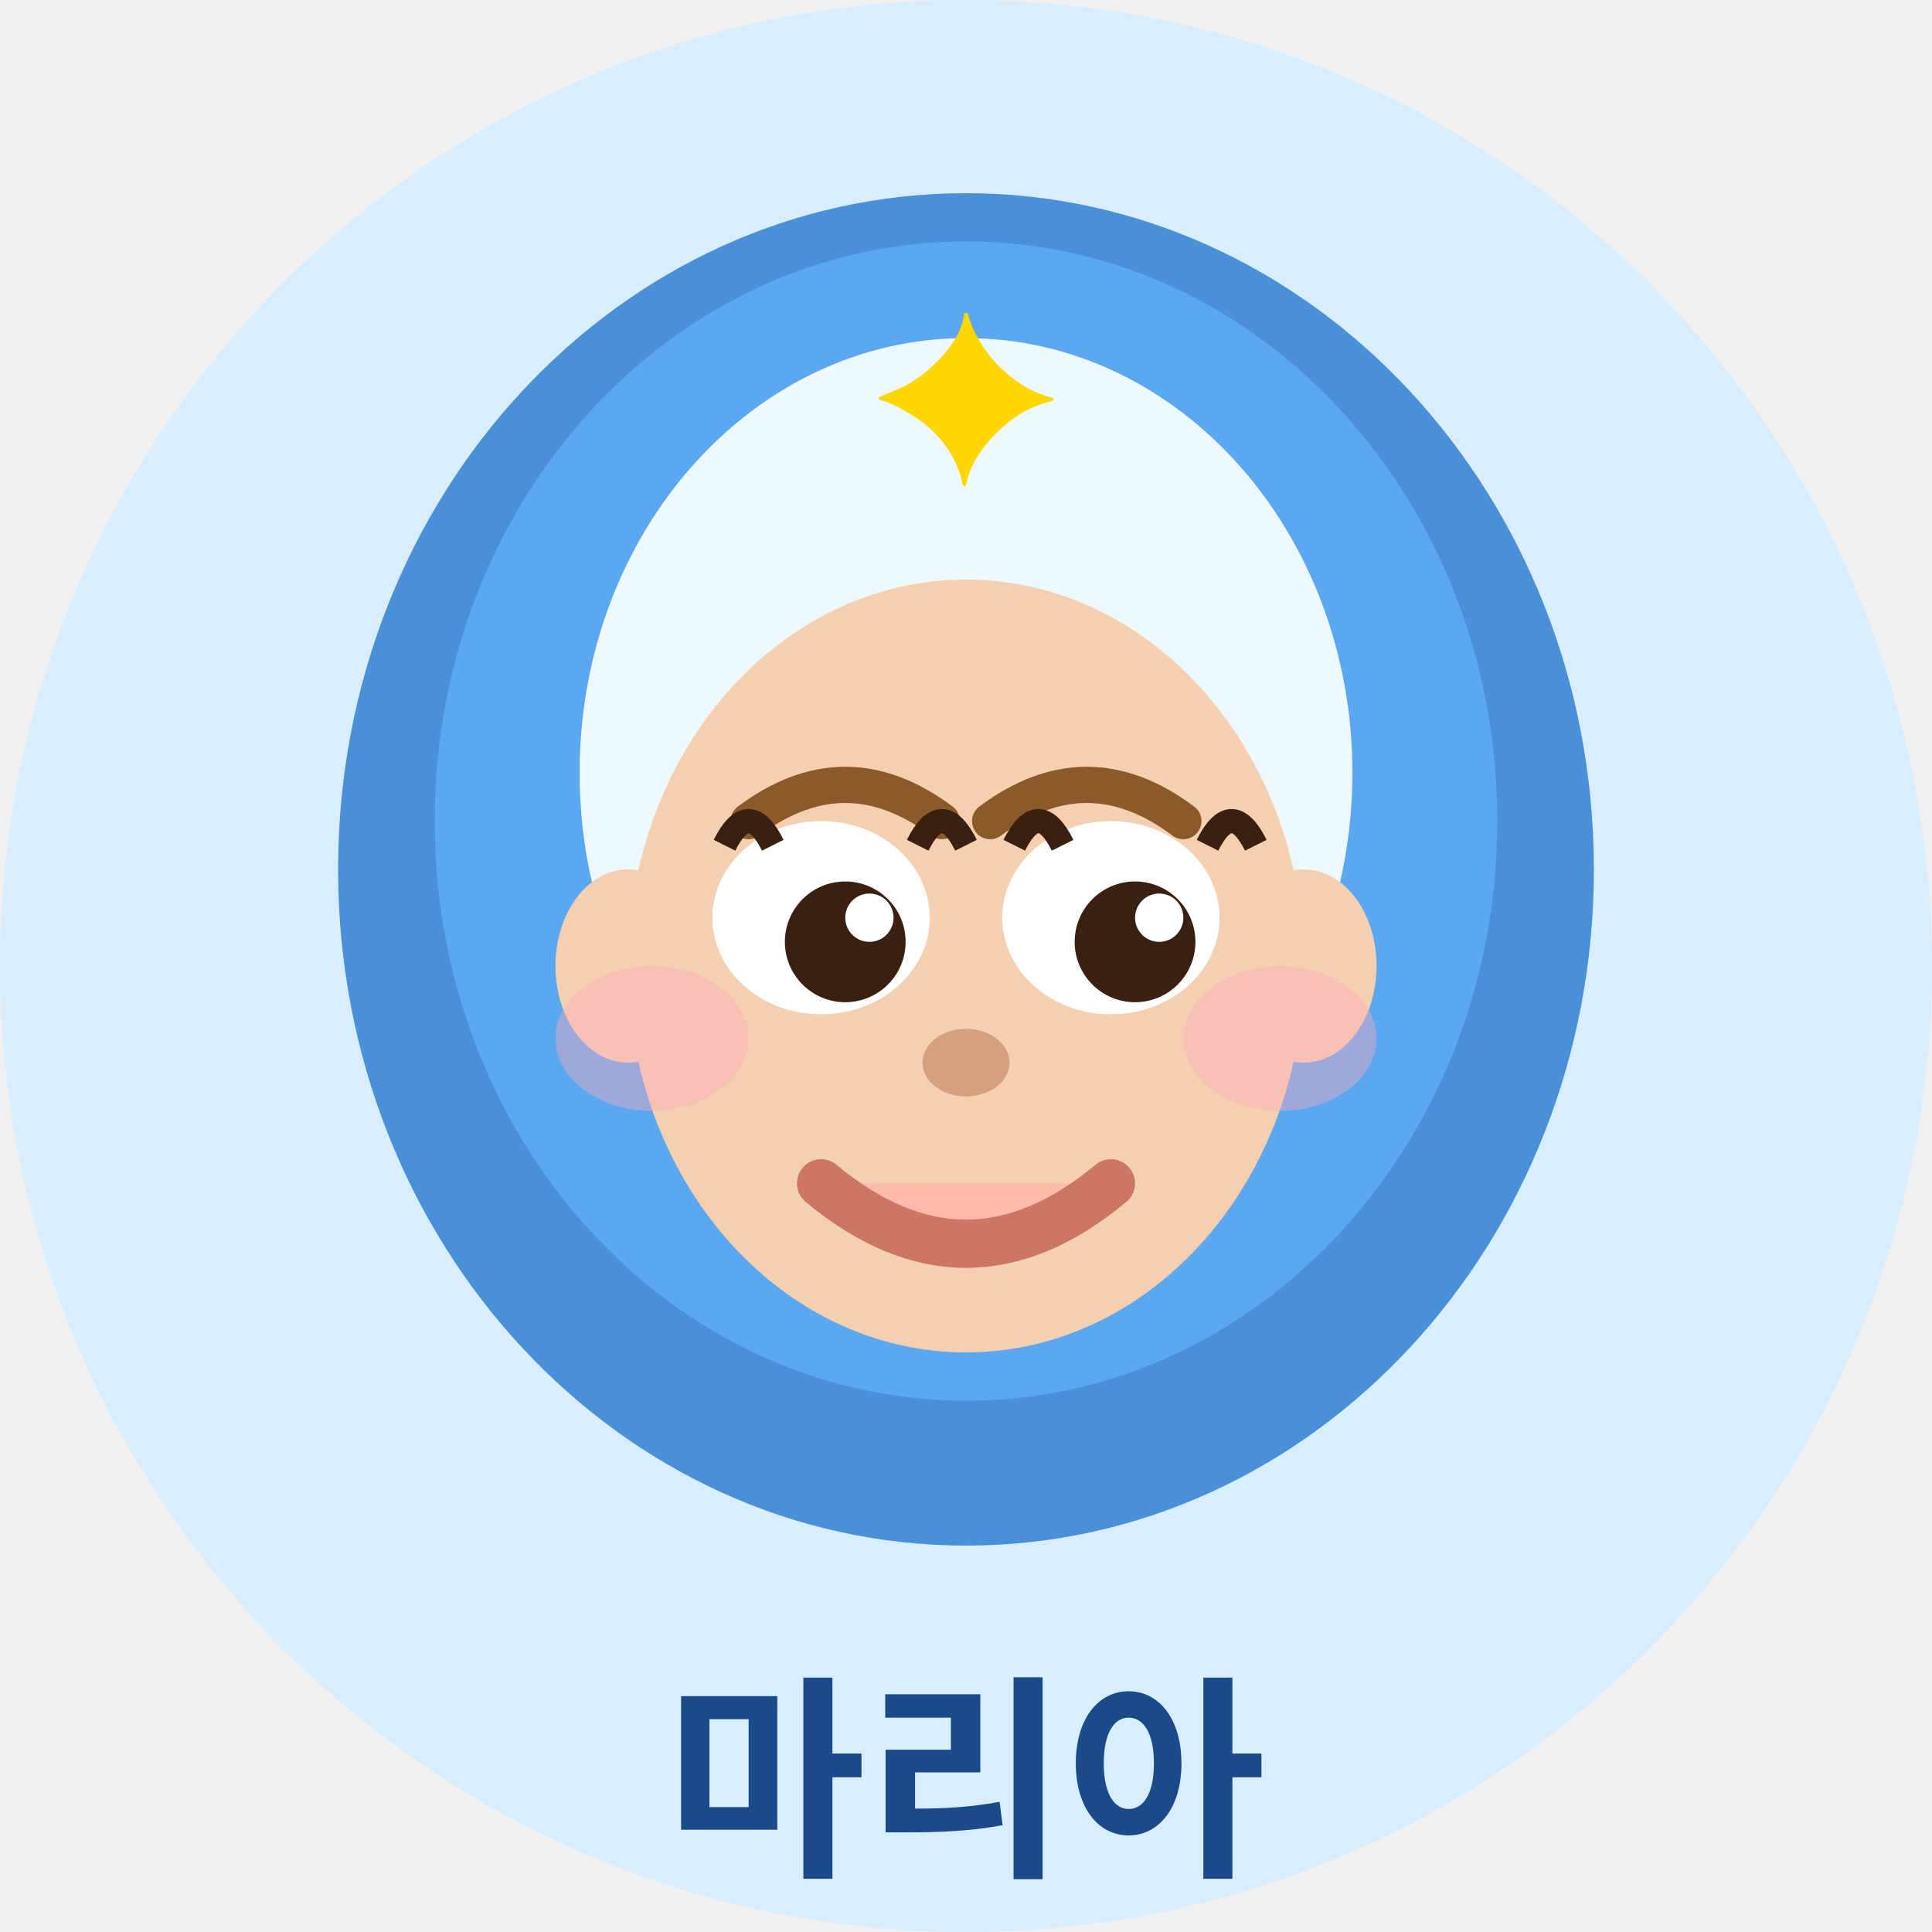
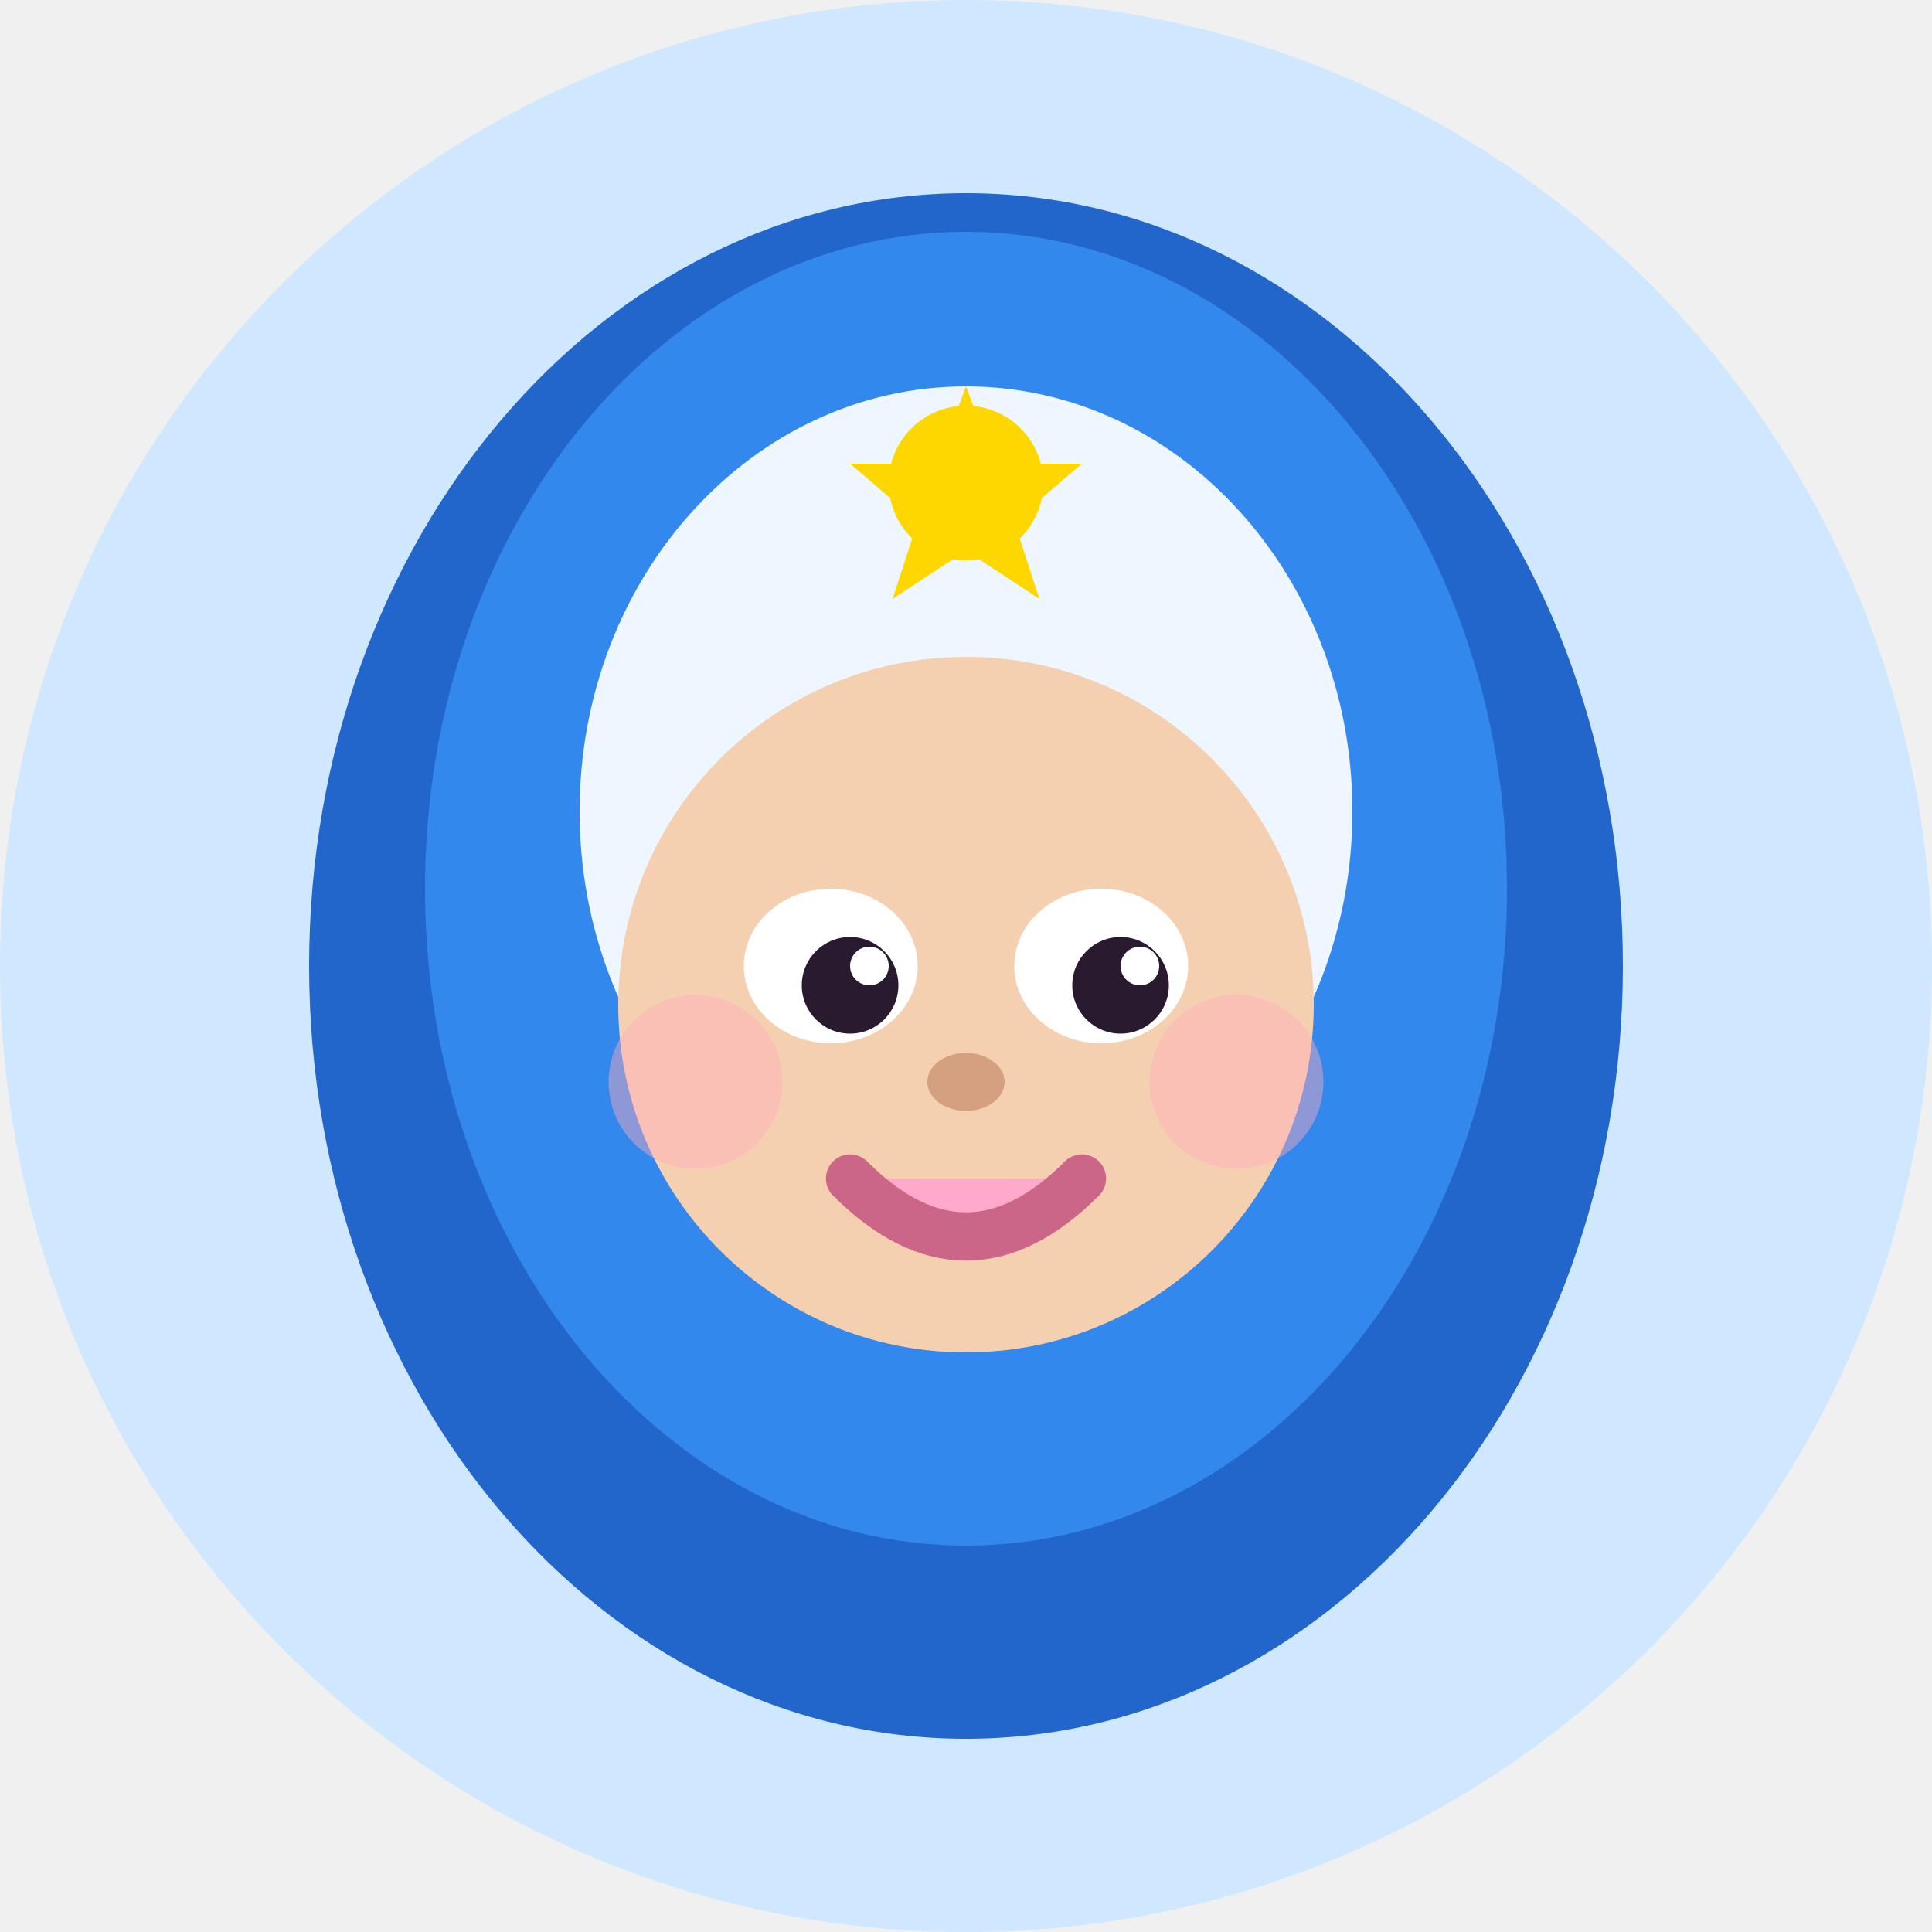
- <svg xmlns="http://www.w3.org/2000/svg" viewBox="0 0 80 80">
-   <circle cx="40" cy="40" r="40" fill="#D8EEFF" />
-   <ellipse cx="40" cy="36" rx="26" ry="28" fill="#4A90D9" />
-   <ellipse cx="40" cy="34" rx="22" ry="24" fill="#5BA8F0" />
-   <ellipse cx="40" cy="32" rx="16" ry="18" fill="#EEF8FF" />
-   <ellipse cx="40" cy="40" rx="14" ry="16" fill="#F5D0B0" />
-   <ellipse cx="26" cy="40" rx="3" ry="4" fill="#F5D0B0" />
-   <ellipse cx="54" cy="40" rx="3" ry="4" fill="#F5D0B0" />
-   <path d="M31 34 Q35 31 39 34" stroke="#8B5A2B" stroke-width="1.5" fill="none" stroke-linecap="round" />
-   <path d="M41 34 Q45 31 49 34" stroke="#8B5A2B" stroke-width="1.5" fill="none" stroke-linecap="round" />
-   <ellipse cx="34" cy="38" rx="4.5" ry="4" fill="white" />
-   <ellipse cx="46" cy="38" rx="4.5" ry="4" fill="white" />
-   <circle cx="35" cy="39" r="2.5" fill="#3a2010" />
-   <circle cx="47" cy="39" r="2.5" fill="#3a2010" />
-   <circle cx="36" cy="38" r="1" fill="white" />
-   <circle cx="48" cy="38" r="1" fill="white" />
-   <path d="M30 35 Q31 33 32 35" stroke="#3a2010" stroke-width="1" fill="none" />
-   <path d="M38 35 Q39 33 40 35" stroke="#3a2010" stroke-width="1" fill="none" />
-   <path d="M42 35 Q43 33 44 35" stroke="#3a2010" stroke-width="1" fill="none" />
-   <path d="M50 35 Q51 33 52 35" stroke="#3a2010" stroke-width="1" fill="none" />
-   <ellipse cx="27" cy="43" rx="4" ry="3" fill="#FFAABB" opacity="0.4" />
-   <ellipse cx="53" cy="43" rx="4" ry="3" fill="#FFAABB" opacity="0.4" />
-   <ellipse cx="40" cy="44" rx="1.8" ry="1.4" fill="#d4a080" />
-   <path d="M34 49 Q40 54 46 49" stroke="#CC7766" stroke-width="2" fill="#FFBBAA" stroke-linecap="round" />
-   <text x="40" y="20" text-anchor="middle" font-size="10" fill="#FFD700">✦</text>
-   <text x="40" y="77" text-anchor="middle" font-family="'Malgun Gothic',sans-serif" font-size="9" font-weight="bold" fill="#1a4a8a">마리아</text>
+ <svg xmlns="http://www.w3.org/2000/svg" viewBox="0 0 100 100">
+   <circle cx="50" cy="50" r="50" fill="#D0E8FF" />
+   <ellipse cx="50" cy="50" rx="34" ry="40" fill="#2266CC" />
+   <ellipse cx="50" cy="46" rx="28" ry="34" fill="#3388EE" />
+   <ellipse cx="50" cy="42" rx="20" ry="22" fill="#EEF6FF" />
+   <circle cx="50" cy="52" r="18" fill="#F5D0B0" />
+   <ellipse cx="43" cy="50" rx="4.5" ry="4" fill="white" />
+   <ellipse cx="57" cy="50" rx="4.5" ry="4" fill="white" />
+   <circle cx="44" cy="51" r="2.5" fill="#2a1a30" />
+   <circle cx="58" cy="51" r="2.5" fill="#2a1a30" />
+   <circle cx="45" cy="50" r="1" fill="white" />
+   <circle cx="59" cy="50" r="1" fill="white" />
+   <circle cx="36" cy="56" r="4.5" fill="#FFAABB" opacity="0.45" />
+   <circle cx="64" cy="56" r="4.5" fill="#FFAABB" opacity="0.45" />
+   <ellipse cx="50" cy="56" rx="2" ry="1.5" fill="#d4a080" />
+   <path d="M44 61 Q50 67 56 61" stroke="#CC6688" stroke-width="2.5" fill="#FFAACC" stroke-linecap="round" />
+   <circle cx="50" cy="25" r="4" fill="#FFD700" />
+   <polygon points="50,20 51.5,24 56,24 52.5,27 53.8,31 50,28.5 46.2,31 47.5,27 44,24 48.5,24" fill="#FFD700" />
</svg>
